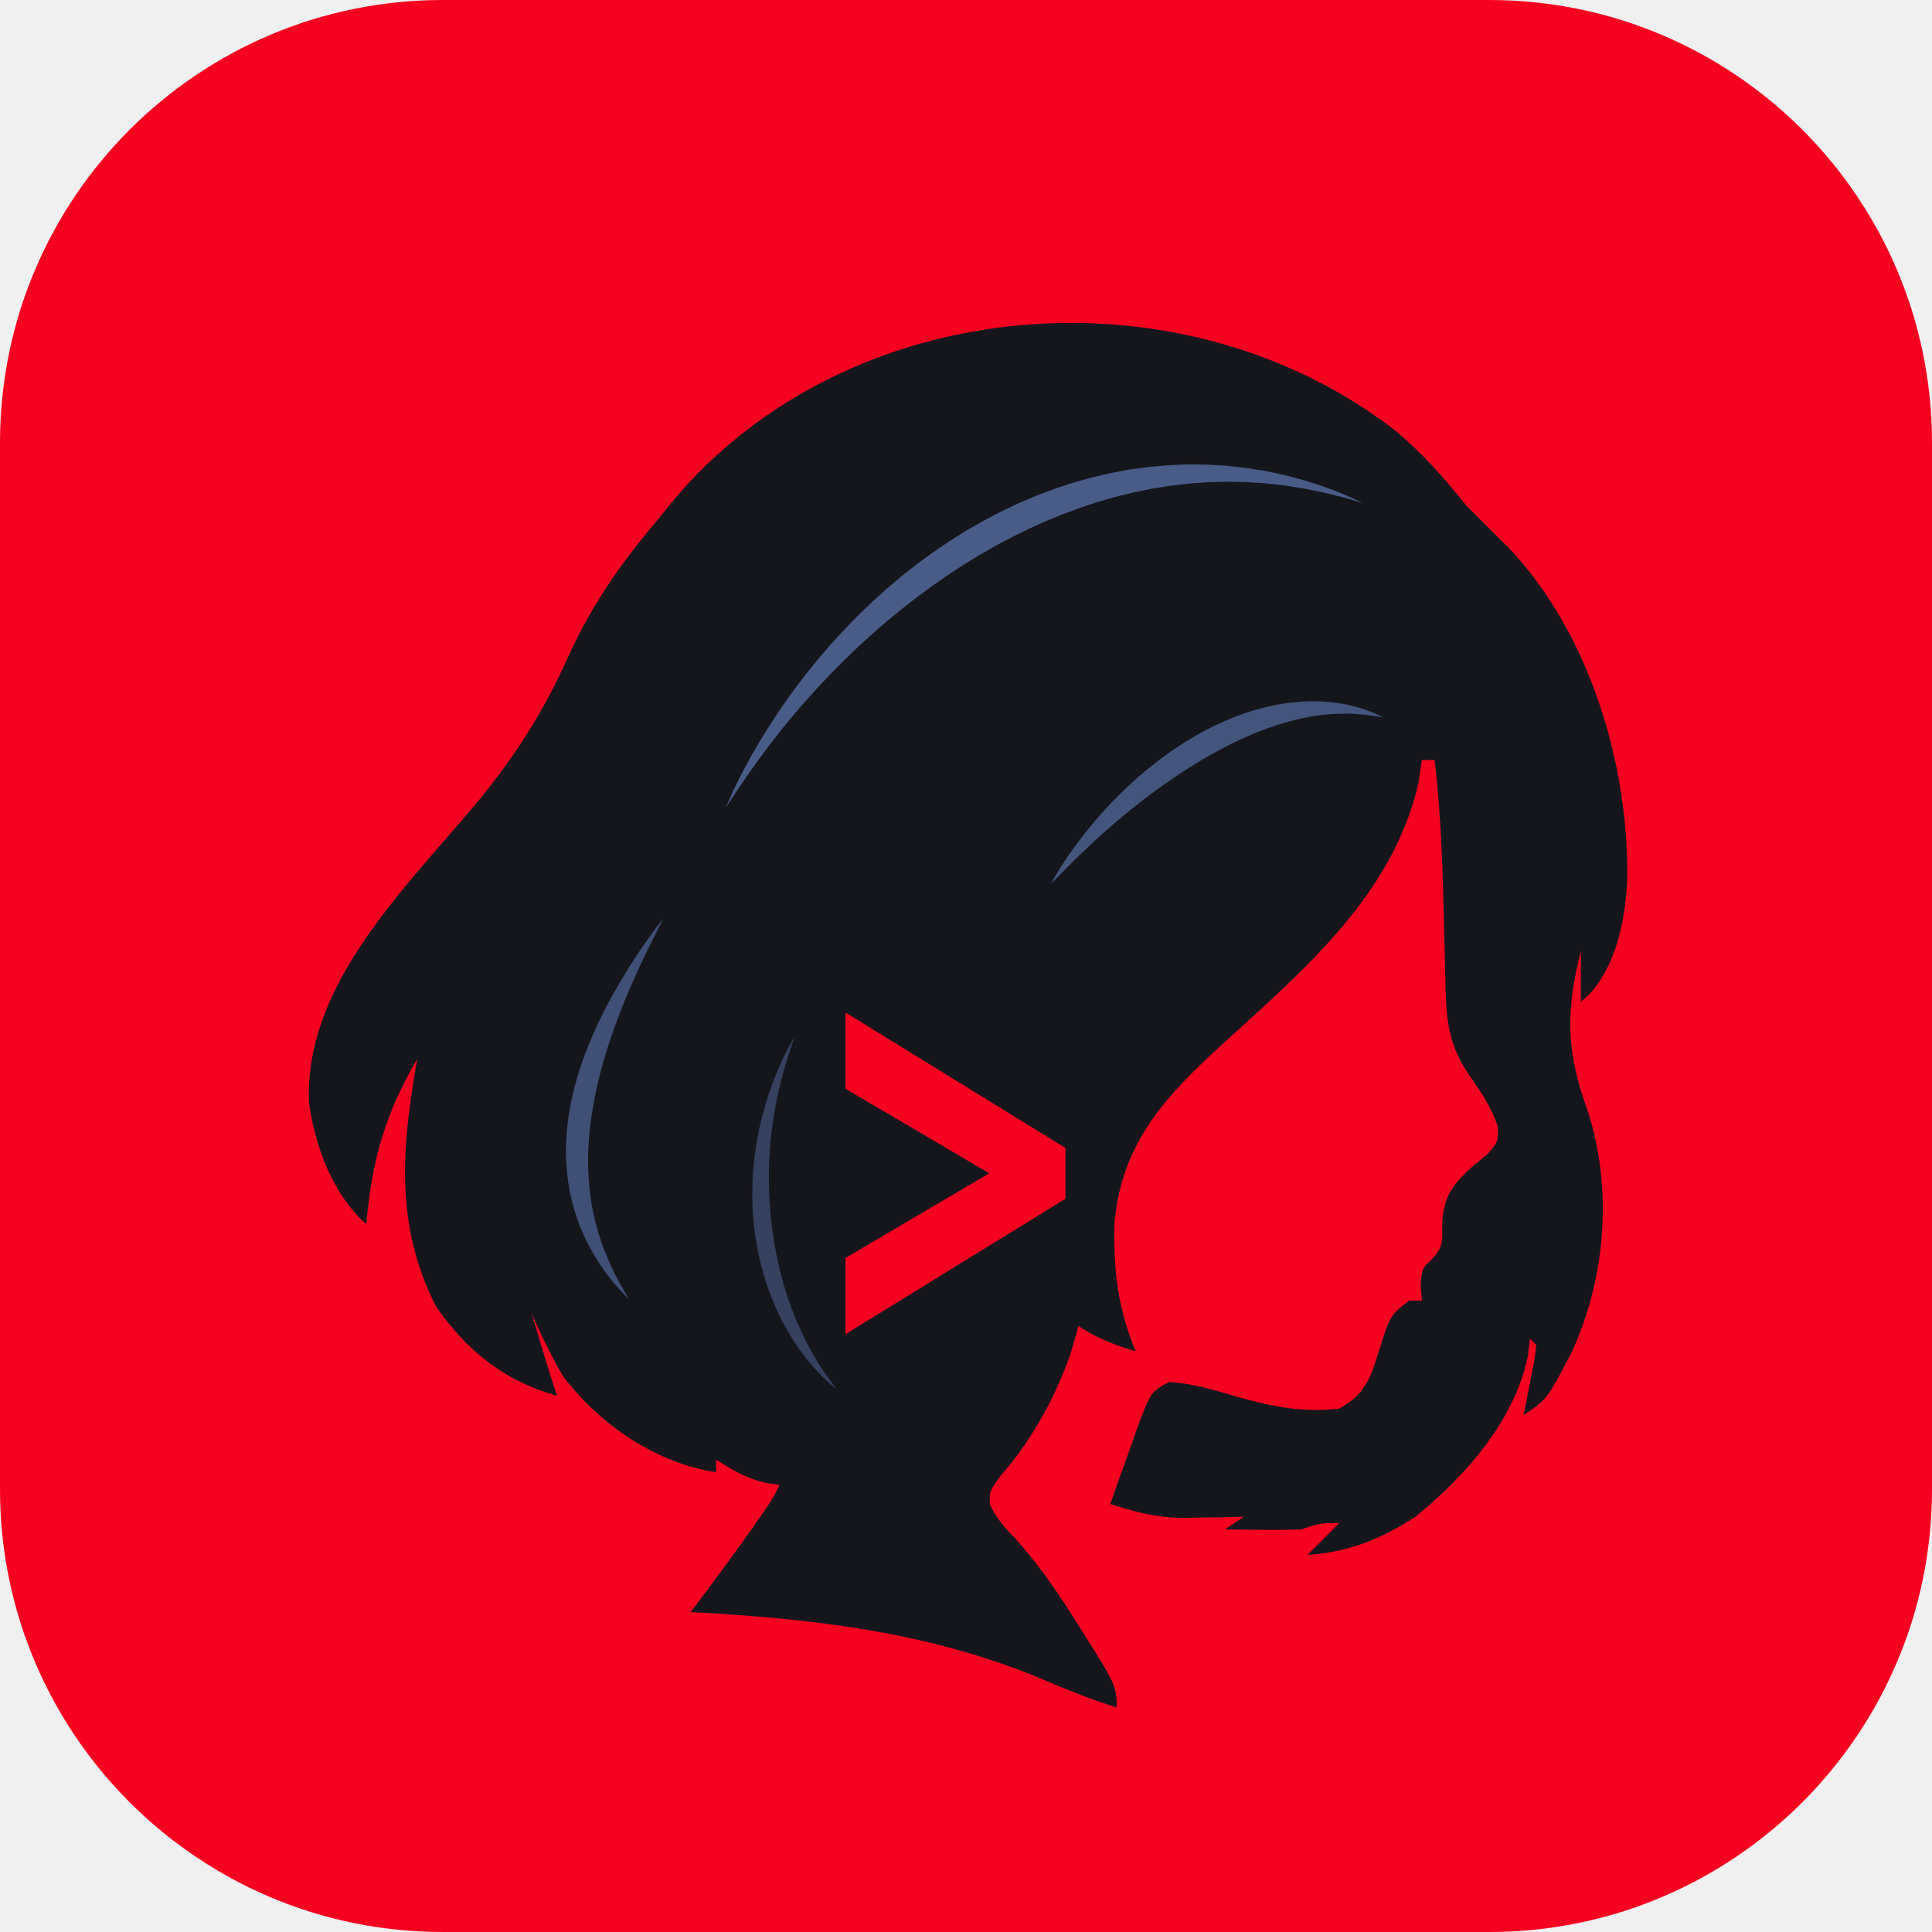
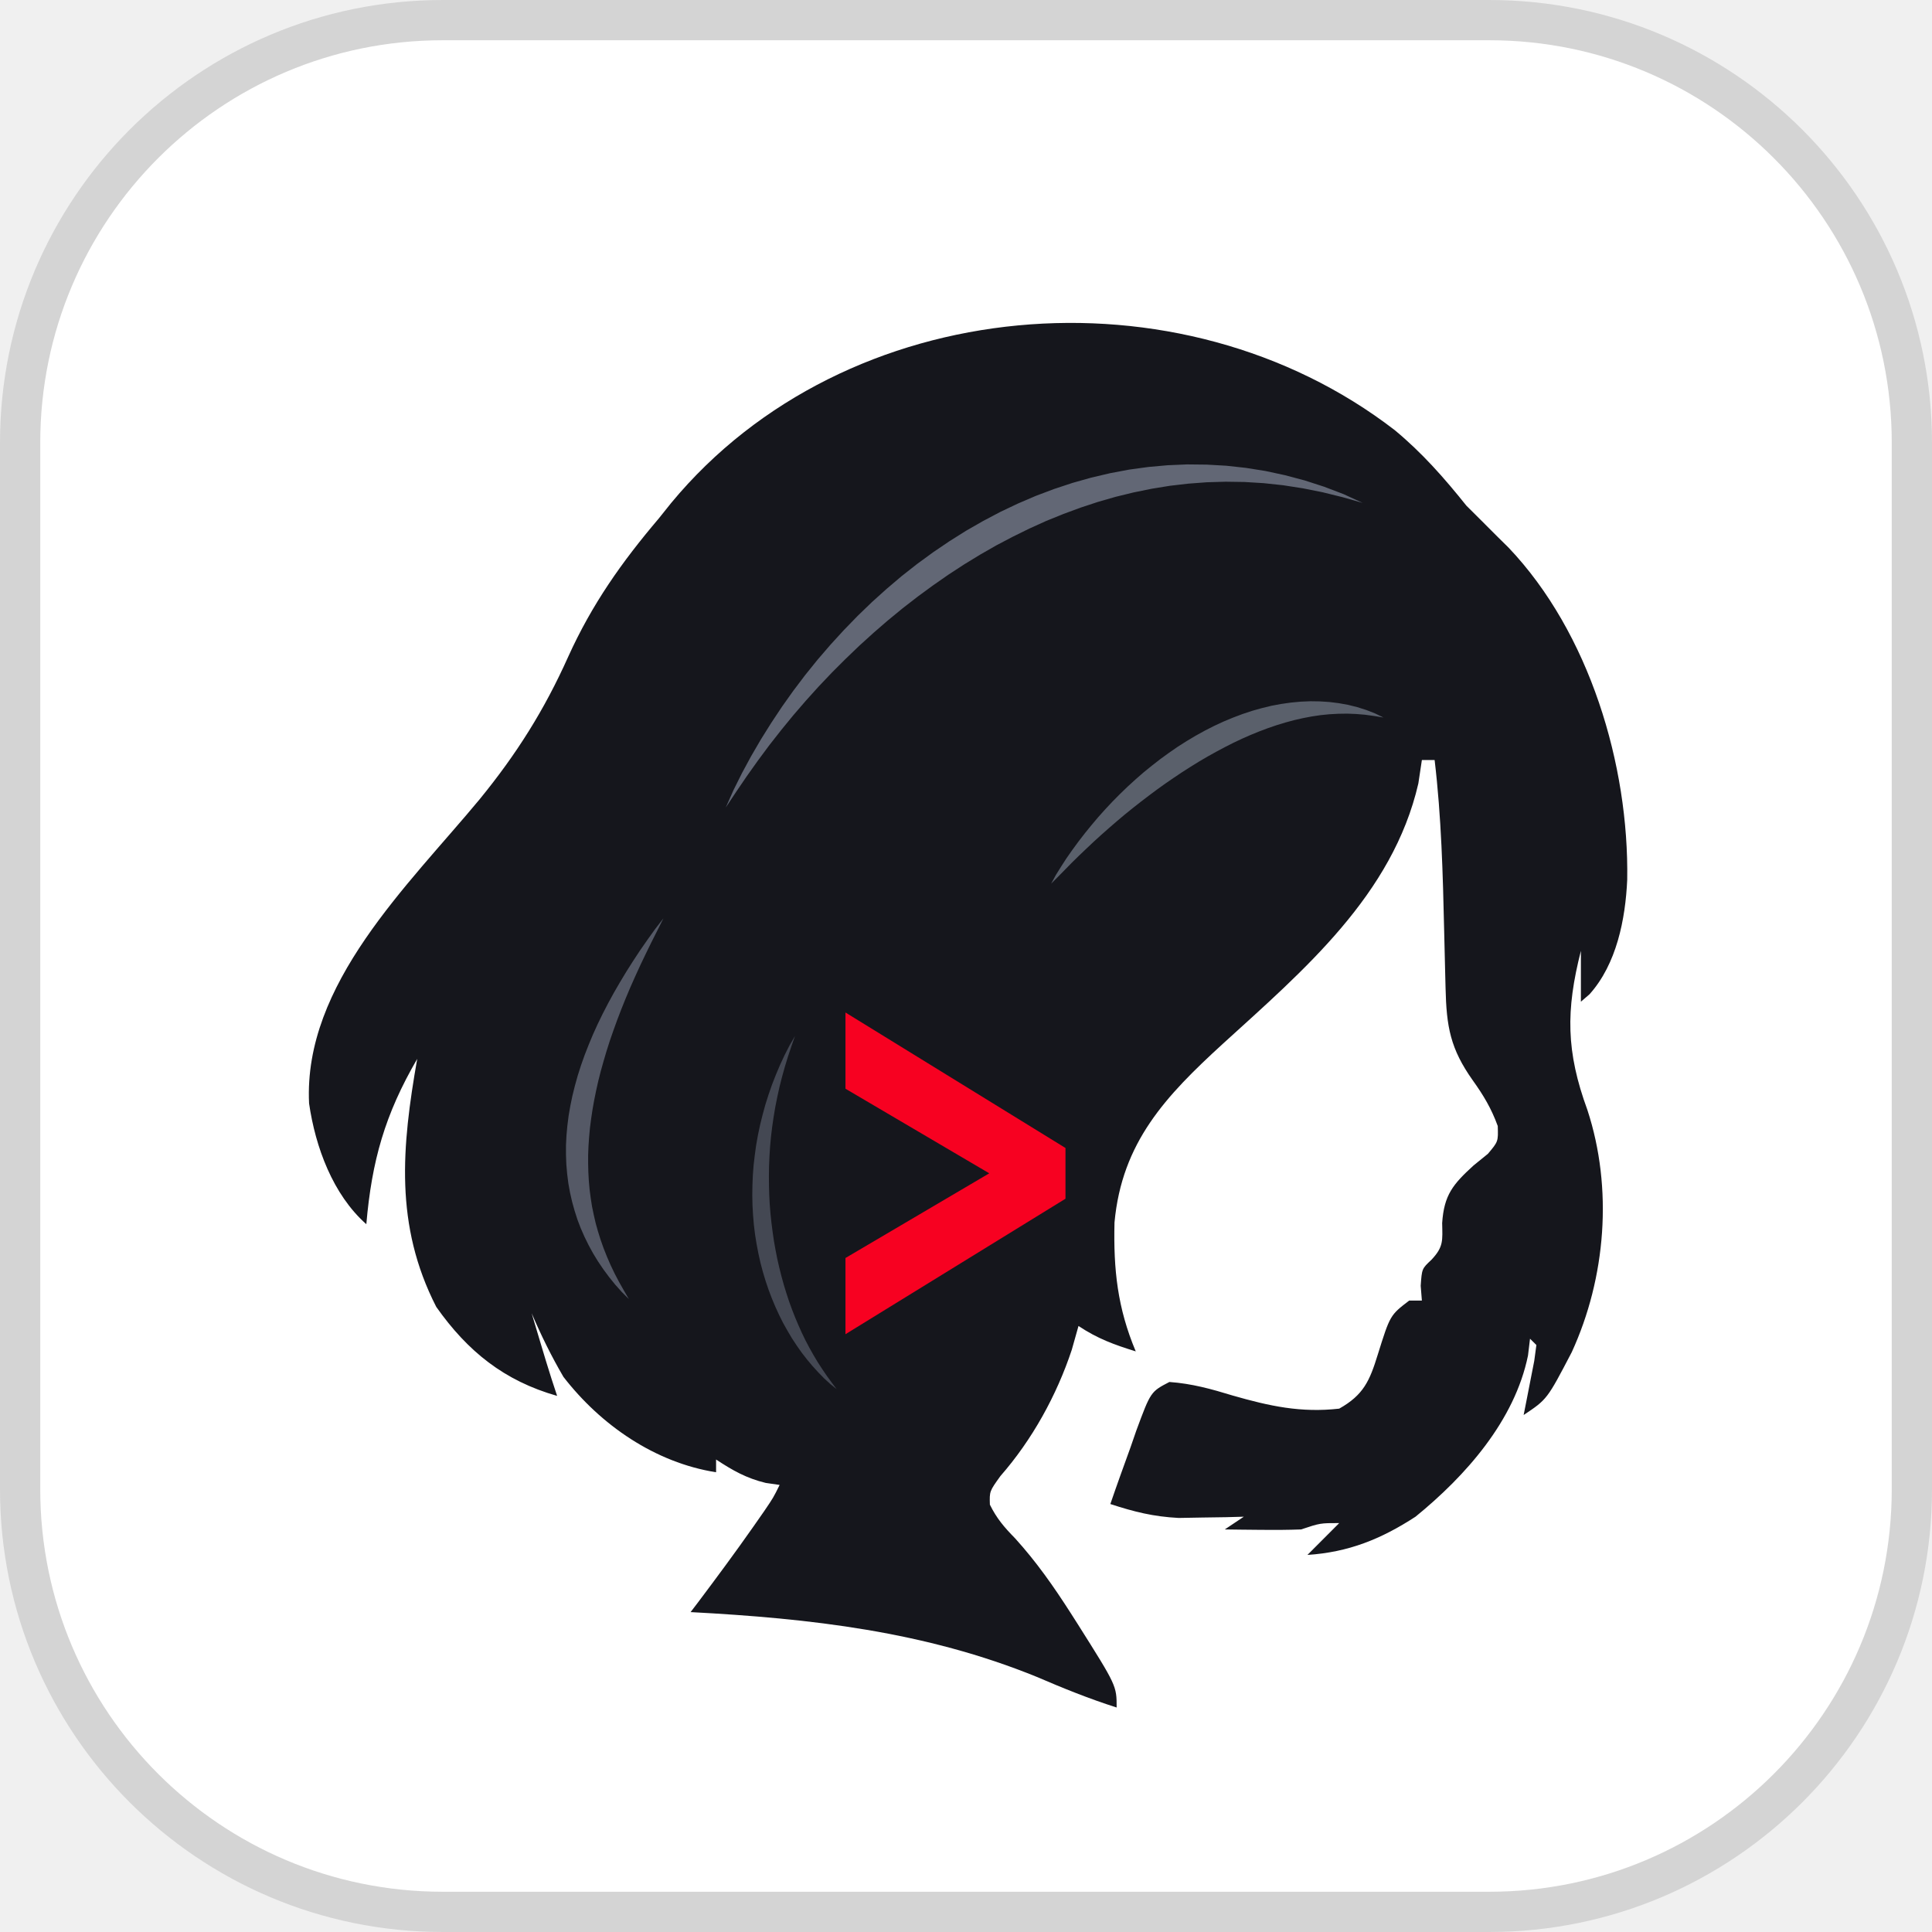
<svg xmlns="http://www.w3.org/2000/svg" viewBox="0 0 24 24">
-   <rect width="24" height="24" rx="5.5" fill="#F70121" />
+   <rect x="0.25" y="0.25" width="23.5" height="23.5" rx="5.25" fill="#ffffff" stroke="#d4d4d4" stroke-width="0.5" />
  <g transform="translate(12 12.25) scale(0.86) translate(-11.97 -11.58)">
-     <path fill="#15161c" fill-rule="evenodd" d="M 18.163,3.549 C 18.561,3.879 18.876,4.238 19.198,4.64 C 19.268,4.71 19.339,4.78 19.411,4.852 C 19.492,4.934 19.574,5.015 19.658,5.099 C 19.707,5.148 19.756,5.196 19.807,5.246 C 20.975,6.474 21.548,8.384 21.521,10.044 C 21.495,10.615 21.368,11.261 20.977,11.697 C 20.936,11.732 20.894,11.768 20.852,11.805 C 20.852,11.562 20.852,11.32 20.852,11.07 C 20.633,11.931 20.637,12.526 20.946,13.369 C 21.317,14.501 21.213,15.792 20.72,16.867 C 20.364,17.549 20.364,17.549 20.025,17.775 C 20.039,17.703 20.054,17.631 20.068,17.557 C 20.077,17.511 20.077,17.511 20.123,17.275 C 20.141,17.183 20.159,17.09 20.178,16.994 C 20.188,16.919 20.198,16.843 20.209,16.764 C 20.178,16.734 20.148,16.704 20.117,16.673 C 20.107,16.753 20.098,16.833 20.088,16.915 C 19.896,17.855 19.189,18.653 18.463,19.244 C 17.965,19.568 17.495,19.757 16.902,19.796 C 17.054,19.644 17.205,19.492 17.361,19.336 C 17.086,19.336 17.086,19.336 16.81,19.428 C 16.621,19.435 16.431,19.436 16.242,19.434 C 16.142,19.433 16.042,19.432 15.939,19.431 C 15.863,19.43 15.787,19.429 15.708,19.428 C 15.799,19.368 15.89,19.307 15.983,19.244 C 15.898,19.247 15.813,19.249 15.725,19.251 C 15.611,19.253 15.498,19.254 15.381,19.256 C 15.269,19.258 15.157,19.26 15.042,19.262 C 14.677,19.243 14.4,19.174 14.055,19.061 C 14.149,18.786 14.248,18.513 14.347,18.24 C 14.374,18.162 14.401,18.084 14.429,18.003 C 14.638,17.438 14.638,17.438 14.908,17.298 C 15.231,17.321 15.513,17.399 15.823,17.494 C 16.353,17.646 16.809,17.746 17.361,17.683 C 17.713,17.485 17.801,17.281 17.918,16.902 C 18.096,16.333 18.096,16.333 18.372,16.122 C 18.432,16.122 18.493,16.122 18.555,16.122 C 18.55,16.051 18.544,15.981 18.538,15.909 C 18.555,15.662 18.555,15.662 18.693,15.533 C 18.87,15.345 18.853,15.256 18.848,15.002 C 18.875,14.596 19.004,14.442 19.302,14.17 C 19.37,14.114 19.439,14.059 19.509,14.002 C 19.658,13.825 19.658,13.825 19.651,13.601 C 19.559,13.348 19.446,13.159 19.29,12.941 C 18.966,12.484 18.91,12.168 18.897,11.606 C 18.895,11.541 18.894,11.477 18.892,11.41 C 18.886,11.203 18.882,10.996 18.877,10.788 C 18.858,9.96 18.837,9.138 18.739,8.314 C 18.678,8.314 18.618,8.314 18.555,8.314 C 18.538,8.426 18.521,8.538 18.504,8.653 C 18.133,10.262 16.849,11.349 15.68,12.413 C 14.855,13.168 14.222,13.835 14.115,14.994 C 14.099,15.675 14.158,16.228 14.422,16.856 C 14.109,16.759 13.87,16.672 13.595,16.489 C 13.563,16.603 13.531,16.716 13.498,16.833 C 13.279,17.493 12.925,18.134 12.467,18.657 C 12.309,18.877 12.309,18.877 12.315,19.07 C 12.413,19.269 12.522,19.396 12.677,19.554 C 12.985,19.893 13.235,20.25 13.481,20.634 C 13.515,20.688 13.55,20.741 13.585,20.797 C 14.146,21.686 14.146,21.686 14.146,22 C 13.75,21.874 13.374,21.722 12.993,21.558 C 11.378,20.9 9.722,20.714 7.992,20.622 C 8.028,20.575 8.064,20.528 8.101,20.479 C 8.37,20.121 8.637,19.761 8.894,19.394 C 8.947,19.317 9.001,19.241 9.056,19.162 C 9.187,18.969 9.187,18.969 9.278,18.785 C 9.245,18.78 9.245,18.78 9.077,18.756 C 8.797,18.688 8.6,18.576 8.36,18.418 C 8.36,18.478 8.36,18.539 8.36,18.602 C 7.479,18.463 6.695,17.922 6.155,17.224 C 5.981,16.926 5.832,16.623 5.696,16.305 C 5.74,16.453 5.784,16.6 5.828,16.747 C 5.853,16.829 5.877,16.911 5.903,16.996 C 5.954,17.164 6.008,17.332 6.064,17.499 C 5.299,17.281 4.772,16.857 4.318,16.213 C 3.714,15.033 3.82,13.901 4.043,12.631 C 3.577,13.432 3.387,14.102 3.308,15.019 C 2.824,14.591 2.572,13.903 2.481,13.274 C 2.397,11.547 3.913,10.126 4.944,8.882 C 5.479,8.227 5.879,7.592 6.224,6.822 C 6.567,6.064 6.997,5.455 7.533,4.824 C 7.593,4.75 7.652,4.675 7.713,4.599 C 10.235,1.556 15.063,1.158 18.163,3.549 Z M 10.229,11.961 L 13.407,13.918 L 13.407,14.651 L 10.229,16.608 L 10.229,15.507 L 12.306,14.284 L 10.229,13.062 L 10.229,11.961 Z" />
-     <path fill="#6f8fd6" fill-opacity="0.58" d="M 17.700,4.600 L 17.423,4.473 L 17.142,4.366 L 16.861,4.275 L 16.578,4.200 L 16.295,4.139 L 16.012,4.094 L 15.729,4.063 L 15.446,4.047 L 15.164,4.044 L 14.883,4.056 L 14.604,4.081 L 14.327,4.119 L 14.051,4.171 L 13.779,4.235 L 13.509,4.311 L 13.243,4.399 L 12.980,4.498 L 12.721,4.609 L 12.466,4.730 L 12.216,4.862 L 11.970,5.003 L 11.730,5.154 L 11.494,5.314 L 11.264,5.482 L 11.040,5.658 L 10.822,5.843 L 10.610,6.034 L 10.404,6.233 L 10.205,6.438 L 10.012,6.649 L 9.826,6.865 L 9.647,7.087 L 9.476,7.313 L 9.312,7.544 L 9.156,7.779 L 9.007,8.017 L 8.866,8.259 L 8.734,8.503 L 8.611,8.750 L 8.500,9.000 L 8.500,9.000 L 8.651,8.772 L 8.805,8.546 L 8.965,8.321 L 9.129,8.100 L 9.300,7.882 L 9.475,7.668 L 9.656,7.458 L 9.842,7.252 L 10.033,7.051 L 10.229,6.855 L 10.429,6.663 L 10.634,6.477 L 10.842,6.297 L 11.055,6.122 L 11.272,5.954 L 11.493,5.792 L 11.717,5.636 L 11.944,5.488 L 12.175,5.347 L 12.409,5.213 L 12.647,5.088 L 12.887,4.970 L 13.130,4.860 L 13.377,4.760 L 13.626,4.668 L 13.878,4.585 L 14.132,4.512 L 14.390,4.449 L 14.650,4.396 L 14.914,4.353 L 15.180,4.322 L 15.448,4.302 L 15.720,4.294 L 15.994,4.298 L 16.271,4.315 L 16.551,4.345 L 16.834,4.389 L 17.120,4.446 L 17.408,4.517 L 17.700,4.600 Z" />
-     <path fill="#6f8fd6" fill-opacity="0.48" d="M 7.600,10.600 L 7.481,10.754 L 7.369,10.910 L 7.262,11.064 L 7.160,11.219 L 7.063,11.372 L 6.971,11.525 L 6.883,11.677 L 6.800,11.829 L 6.722,11.980 L 6.649,12.130 L 6.581,12.280 L 6.519,12.429 L 6.461,12.577 L 6.409,12.724 L 6.362,12.871 L 6.321,13.018 L 6.285,13.163 L 6.255,13.308 L 6.230,13.452 L 6.212,13.595 L 6.199,13.737 L 6.192,13.877 L 6.192,14.017 L 6.197,14.155 L 6.209,14.292 L 6.226,14.428 L 6.250,14.561 L 6.280,14.693 L 6.316,14.823 L 6.357,14.951 L 6.405,15.077 L 6.459,15.200 L 6.519,15.322 L 6.584,15.441 L 6.655,15.557 L 6.732,15.671 L 6.815,15.783 L 6.903,15.892 L 6.998,15.998 L 7.100,16.100 L 7.100,16.100 L 7.028,15.976 L 6.959,15.854 L 6.895,15.732 L 6.837,15.611 L 6.784,15.489 L 6.736,15.368 L 6.693,15.247 L 6.655,15.126 L 6.621,15.005 L 6.593,14.883 L 6.568,14.762 L 6.549,14.640 L 6.533,14.517 L 6.522,14.393 L 6.515,14.269 L 6.512,14.144 L 6.512,14.018 L 6.517,13.890 L 6.526,13.761 L 6.538,13.630 L 6.555,13.498 L 6.575,13.364 L 6.599,13.229 L 6.627,13.091 L 6.658,12.952 L 6.694,12.810 L 6.734,12.667 L 6.777,12.521 L 6.824,12.373 L 6.876,12.223 L 6.931,12.071 L 6.990,11.917 L 7.053,11.760 L 7.120,11.601 L 7.191,11.441 L 7.266,11.277 L 7.345,11.112 L 7.427,10.944 L 7.513,10.774 L 7.600,10.600 Z" />
-     <path fill="#6f8fd6" fill-opacity="0.36" d="M 9.500,12.300 L 9.421,12.437 L 9.350,12.576 L 9.284,12.718 L 9.224,12.860 L 9.168,13.003 L 9.118,13.147 L 9.072,13.292 L 9.032,13.438 L 8.996,13.584 L 8.965,13.730 L 8.939,13.876 L 8.919,14.022 L 8.902,14.168 L 8.891,14.313 L 8.885,14.458 L 8.883,14.602 L 8.886,14.745 L 8.894,14.887 L 8.906,15.028 L 8.923,15.168 L 8.945,15.305 L 8.971,15.441 L 9.001,15.576 L 9.036,15.708 L 9.075,15.837 L 9.118,15.965 L 9.165,16.089 L 9.216,16.211 L 9.271,16.331 L 9.329,16.447 L 9.392,16.559 L 9.457,16.669 L 9.527,16.775 L 9.599,16.877 L 9.675,16.975 L 9.754,17.069 L 9.836,17.159 L 9.920,17.245 L 10.008,17.326 L 10.100,17.400 L 10.100,17.400 L 10.030,17.306 L 9.960,17.210 L 9.894,17.113 L 9.829,17.013 L 9.768,16.911 L 9.709,16.806 L 9.653,16.700 L 9.600,16.591 L 9.550,16.479 L 9.502,16.366 L 9.457,16.251 L 9.414,16.133 L 9.375,16.014 L 9.338,15.893 L 9.304,15.770 L 9.273,15.646 L 9.244,15.520 L 9.219,15.392 L 9.196,15.263 L 9.177,15.132 L 9.160,15.000 L 9.146,14.867 L 9.135,14.732 L 9.128,14.596 L 9.124,14.459 L 9.123,14.321 L 9.125,14.182 L 9.131,14.041 L 9.140,13.900 L 9.153,13.758 L 9.170,13.615 L 9.191,13.471 L 9.215,13.327 L 9.244,13.182 L 9.276,13.036 L 9.313,12.890 L 9.354,12.743 L 9.399,12.596 L 9.448,12.449 L 9.500,12.300 Z" />
-     <path fill="#6f8fd6" fill-opacity="0.52" d="M 18.000,7.700 L 17.877,7.640 L 17.751,7.591 L 17.621,7.550 L 17.489,7.517 L 17.355,7.493 L 17.220,7.476 L 17.082,7.467 L 16.944,7.465 L 16.805,7.471 L 16.665,7.484 L 16.524,7.504 L 16.384,7.530 L 16.244,7.564 L 16.105,7.603 L 15.966,7.649 L 15.828,7.701 L 15.691,7.758 L 15.555,7.821 L 15.421,7.889 L 15.289,7.962 L 15.158,8.040 L 15.029,8.122 L 14.903,8.209 L 14.779,8.299 L 14.657,8.394 L 14.537,8.491 L 14.420,8.593 L 14.306,8.697 L 14.195,8.804 L 14.087,8.913 L 13.982,9.025 L 13.880,9.139 L 13.782,9.255 L 13.687,9.372 L 13.595,9.491 L 13.507,9.611 L 13.423,9.731 L 13.344,9.853 L 13.268,9.975 L 13.200,10.100 L 13.200,10.100 L 13.300,10.000 L 13.400,9.898 L 13.501,9.795 L 13.604,9.694 L 13.710,9.593 L 13.817,9.492 L 13.926,9.393 L 14.037,9.295 L 14.149,9.198 L 14.263,9.102 L 14.378,9.009 L 14.495,8.917 L 14.613,8.827 L 14.731,8.739 L 14.851,8.653 L 14.972,8.570 L 15.093,8.489 L 15.215,8.411 L 15.338,8.335 L 15.461,8.263 L 15.585,8.194 L 15.709,8.128 L 15.833,8.065 L 15.958,8.006 L 16.083,7.951 L 16.208,7.900 L 16.333,7.853 L 16.459,7.810 L 16.584,7.772 L 16.710,7.738 L 16.837,7.709 L 16.963,7.685 L 17.090,7.666 L 17.218,7.653 L 17.346,7.646 L 17.475,7.644 L 17.604,7.649 L 17.735,7.660 L 17.866,7.678 L 18.000,7.700 Z" />
+     <path fill="#15161c" fill-rule="evenodd" d="M 18.163,3.549 C 18.561,3.879 18.876,4.238 19.198,4.64 C 19.268,4.71 19.339,4.78 19.411,4.852 C 19.492,4.934 19.574,5.015 19.658,5.099 C 19.707,5.148 19.756,5.196 19.807,5.246 C 20.975,6.474 21.548,8.384 21.521,10.044 C 21.495,10.615 21.368,11.261 20.977,11.697 C 20.936,11.732 20.894,11.768 20.852,11.805 C 20.852,11.562 20.852,11.32 20.852,11.07 C 20.633,11.931 20.637,12.526 20.946,13.369 C 21.317,14.501 21.213,15.792 20.72,16.867 C 20.364,17.549 20.364,17.549 20.025,17.775 C 20.039,17.703 20.054,17.631 20.068,17.557 C 20.077,17.511 20.077,17.511 20.123,17.275 C 20.141,17.183 20.159,17.09 20.178,16.994 C 20.188,16.919 20.198,16.843 20.209,16.764 C 20.178,16.734 20.148,16.704 20.117,16.673 C 20.107,16.753 20.098,16.833 20.088,16.915 C 19.896,17.855 19.189,18.653 18.463,19.244 C 17.965,19.568 17.495,19.757 16.902,19.796 C 17.054,19.644 17.205,19.492 17.361,19.336 C 17.086,19.336 17.086,19.336 16.81,19.428 C 16.621,19.435 16.431,19.436 16.242,19.434 C 16.142,19.433 16.042,19.432 15.939,19.431 C 15.863,19.43 15.787,19.429 15.708,19.428 C 15.799,19.368 15.89,19.307 15.983,19.244 C 15.898,19.247 15.813,19.249 15.725,19.251 C 15.611,19.253 15.498,19.254 15.381,19.256 C 15.269,19.258 15.157,19.26 15.042,19.262 C 14.677,19.243 14.4,19.174 14.055,19.061 C 14.149,18.786 14.248,18.513 14.347,18.24 C 14.374,18.162 14.401,18.084 14.429,18.003 C 14.638,17.438 14.638,17.438 14.908,17.298 C 15.231,17.321 15.513,17.399 15.823,17.494 C 16.353,17.646 16.809,17.746 17.361,17.683 C 17.713,17.485 17.801,17.281 17.918,16.902 C 18.096,16.333 18.096,16.333 18.372,16.122 C 18.432,16.122 18.493,16.122 18.555,16.122 C 18.55,16.051 18.544,15.981 18.538,15.909 C 18.555,15.662 18.555,15.662 18.693,15.533 C 18.87,15.345 18.853,15.256 18.848,15.002 C 18.875,14.596 19.004,14.442 19.302,14.17 C 19.37,14.114 19.439,14.059 19.509,14.002 C 19.658,13.825 19.658,13.825 19.651,13.601 C 19.559,13.348 19.446,13.159 19.29,12.941 C 18.966,12.484 18.91,12.168 18.897,11.606 C 18.895,11.541 18.894,11.477 18.892,11.41 C 18.886,11.203 18.882,10.996 18.877,10.788 C 18.858,9.96 18.837,9.138 18.739,8.314 C 18.678,8.314 18.618,8.314 18.555,8.314 C 18.538,8.426 18.521,8.538 18.504,8.653 C 18.133,10.262 16.849,11.349 15.68,12.413 C 14.855,13.168 14.222,13.835 14.115,14.994 C 14.099,15.675 14.158,16.228 14.422,16.856 C 14.109,16.759 13.87,16.672 13.595,16.489 C 13.563,16.603 13.531,16.716 13.498,16.833 C 13.279,17.493 12.925,18.134 12.467,18.657 C 12.309,18.877 12.309,18.877 12.315,19.07 C 12.413,19.269 12.522,19.396 12.677,19.554 C 12.985,19.893 13.235,20.25 13.481,20.634 C 13.515,20.688 13.55,20.741 13.585,20.797 C 14.146,21.686 14.146,21.686 14.146,22 C 13.75,21.874 13.374,21.722 12.993,21.558 C 11.378,20.9 9.722,20.714 7.992,20.622 C 8.028,20.575 8.064,20.528 8.101,20.479 C 8.37,20.121 8.637,19.761 8.894,19.394 C 8.947,19.317 9.001,19.241 9.056,19.162 C 9.187,18.969 9.187,18.969 9.278,18.785 C 9.245,18.78 9.245,18.78 9.077,18.756 C 8.797,18.688 8.6,18.576 8.36,18.418 C 8.36,18.478 8.36,18.539 8.36,18.602 C 7.479,18.463 6.695,17.922 6.155,17.224 C 5.981,16.926 5.832,16.623 5.696,16.305 C 5.74,16.453 5.784,16.6 5.828,16.747 C 5.853,16.829 5.877,16.911 5.903,16.996 C 5.954,17.164 6.008,17.332 6.064,17.499 C 5.299,17.281 4.772,16.857 4.318,16.213 C 3.714,15.033 3.82,13.901 4.043,12.631 C 3.577,13.432 3.387,14.102 3.308,15.019 C 2.824,14.591 2.572,13.903 2.481,13.274 C 2.397,11.547 3.913,10.126 4.944,8.882 C 5.479,8.227 5.879,7.592 6.224,6.822 C 6.567,6.064 6.997,5.455 7.533,4.824 C 7.593,4.75 7.652,4.675 7.713,4.599 C 10.235,1.556 15.063,1.158 18.163,3.549 Z" />
+     <path fill="#9aa3b5" fill-opacity="0.58" d="M 17.700,4.600 L 17.423,4.473 L 17.142,4.366 L 16.861,4.275 L 16.578,4.200 L 16.295,4.139 L 16.012,4.094 L 15.729,4.063 L 15.446,4.047 L 15.164,4.044 L 14.883,4.056 L 14.604,4.081 L 14.327,4.119 L 14.051,4.171 L 13.779,4.235 L 13.509,4.311 L 13.243,4.399 L 12.980,4.498 L 12.721,4.609 L 12.466,4.730 L 12.216,4.862 L 11.970,5.003 L 11.730,5.154 L 11.494,5.314 L 11.264,5.482 L 11.040,5.658 L 10.822,5.843 L 10.610,6.034 L 10.404,6.233 L 10.205,6.438 L 10.012,6.649 L 9.826,6.865 L 9.647,7.087 L 9.476,7.313 L 9.312,7.544 L 9.156,7.779 L 9.007,8.017 L 8.866,8.259 L 8.734,8.503 L 8.611,8.750 L 8.500,9.000 L 8.500,9.000 L 8.651,8.772 L 8.805,8.546 L 8.965,8.321 L 9.129,8.100 L 9.300,7.882 L 9.475,7.668 L 9.656,7.458 L 9.842,7.252 L 10.033,7.051 L 10.229,6.855 L 10.429,6.663 L 10.634,6.477 L 10.842,6.297 L 11.055,6.122 L 11.272,5.954 L 11.493,5.792 L 11.717,5.636 L 11.944,5.488 L 12.175,5.347 L 12.409,5.213 L 12.647,5.088 L 12.887,4.970 L 13.130,4.860 L 13.377,4.760 L 13.626,4.668 L 13.878,4.585 L 14.132,4.512 L 14.390,4.449 L 14.650,4.396 L 14.914,4.353 L 15.180,4.322 L 15.448,4.302 L 15.720,4.294 L 15.994,4.298 L 16.271,4.315 L 16.551,4.345 L 16.834,4.389 L 17.120,4.446 L 17.408,4.517 L 17.700,4.600 Z" />
+     <path fill="#9aa3b5" fill-opacity="0.48" d="M 7.600,10.600 L 7.481,10.754 L 7.369,10.910 L 7.262,11.064 L 7.160,11.219 L 7.063,11.372 L 6.971,11.525 L 6.883,11.677 L 6.800,11.829 L 6.722,11.980 L 6.649,12.130 L 6.581,12.280 L 6.519,12.429 L 6.461,12.577 L 6.409,12.724 L 6.362,12.871 L 6.321,13.018 L 6.285,13.163 L 6.255,13.308 L 6.230,13.452 L 6.212,13.595 L 6.199,13.737 L 6.192,13.877 L 6.192,14.017 L 6.197,14.155 L 6.209,14.292 L 6.226,14.428 L 6.250,14.561 L 6.280,14.693 L 6.316,14.823 L 6.357,14.951 L 6.405,15.077 L 6.459,15.200 L 6.519,15.322 L 6.584,15.441 L 6.655,15.557 L 6.732,15.671 L 6.815,15.783 L 6.903,15.892 L 6.998,15.998 L 7.100,16.100 L 7.100,16.100 L 7.028,15.976 L 6.959,15.854 L 6.895,15.732 L 6.837,15.611 L 6.784,15.489 L 6.736,15.368 L 6.693,15.247 L 6.655,15.126 L 6.621,15.005 L 6.593,14.883 L 6.568,14.762 L 6.549,14.640 L 6.533,14.517 L 6.522,14.393 L 6.515,14.269 L 6.512,14.144 L 6.512,14.018 L 6.517,13.890 L 6.526,13.761 L 6.538,13.630 L 6.555,13.498 L 6.575,13.364 L 6.599,13.229 L 6.627,13.091 L 6.658,12.952 L 6.694,12.810 L 6.734,12.667 L 6.777,12.521 L 6.824,12.373 L 6.876,12.223 L 6.931,12.071 L 6.990,11.917 L 7.053,11.760 L 7.120,11.601 L 7.191,11.441 L 7.266,11.277 L 7.345,11.112 L 7.427,10.944 L 7.513,10.774 L 7.600,10.600 Z" />
+     <path fill="#9aa3b5" fill-opacity="0.36" d="M 9.500,12.300 L 9.421,12.437 L 9.350,12.576 L 9.284,12.718 L 9.224,12.860 L 9.168,13.003 L 9.118,13.147 L 9.072,13.292 L 9.032,13.438 L 8.996,13.584 L 8.965,13.730 L 8.939,13.876 L 8.919,14.022 L 8.902,14.168 L 8.891,14.313 L 8.885,14.458 L 8.883,14.602 L 8.886,14.745 L 8.894,14.887 L 8.906,15.028 L 8.923,15.168 L 8.945,15.305 L 8.971,15.441 L 9.001,15.576 L 9.036,15.708 L 9.075,15.837 L 9.118,15.965 L 9.165,16.089 L 9.216,16.211 L 9.271,16.331 L 9.329,16.447 L 9.392,16.559 L 9.457,16.669 L 9.527,16.775 L 9.599,16.877 L 9.675,16.975 L 9.754,17.069 L 9.836,17.159 L 9.920,17.245 L 10.008,17.326 L 10.100,17.400 L 10.100,17.400 L 10.030,17.306 L 9.960,17.210 L 9.894,17.113 L 9.829,17.013 L 9.768,16.911 L 9.709,16.806 L 9.653,16.700 L 9.600,16.591 L 9.550,16.479 L 9.502,16.366 L 9.457,16.251 L 9.414,16.133 L 9.375,16.014 L 9.338,15.893 L 9.304,15.770 L 9.273,15.646 L 9.244,15.520 L 9.219,15.392 L 9.196,15.263 L 9.177,15.132 L 9.160,15.000 L 9.146,14.867 L 9.135,14.732 L 9.128,14.596 L 9.124,14.459 L 9.123,14.321 L 9.125,14.182 L 9.131,14.041 L 9.140,13.900 L 9.153,13.758 L 9.170,13.615 L 9.191,13.471 L 9.215,13.327 L 9.244,13.182 L 9.276,13.036 L 9.313,12.890 L 9.354,12.743 L 9.399,12.596 L 9.448,12.449 L 9.500,12.300 Z" />
+     <path fill="#9aa3b5" fill-opacity="0.52" d="M 18.000,7.700 L 17.877,7.640 L 17.751,7.591 L 17.621,7.550 L 17.489,7.517 L 17.355,7.493 L 17.220,7.476 L 17.082,7.467 L 16.944,7.465 L 16.805,7.471 L 16.665,7.484 L 16.524,7.504 L 16.384,7.530 L 16.244,7.564 L 16.105,7.603 L 15.966,7.649 L 15.828,7.701 L 15.691,7.758 L 15.555,7.821 L 15.421,7.889 L 15.289,7.962 L 15.158,8.040 L 15.029,8.122 L 14.903,8.209 L 14.779,8.299 L 14.657,8.394 L 14.537,8.491 L 14.420,8.593 L 14.306,8.697 L 14.195,8.804 L 14.087,8.913 L 13.982,9.025 L 13.880,9.139 L 13.782,9.255 L 13.687,9.372 L 13.595,9.491 L 13.507,9.611 L 13.423,9.731 L 13.344,9.853 L 13.268,9.975 L 13.200,10.100 L 13.200,10.100 L 13.300,10.000 L 13.400,9.898 L 13.501,9.795 L 13.604,9.694 L 13.710,9.593 L 13.817,9.492 L 13.926,9.393 L 14.037,9.295 L 14.149,9.198 L 14.263,9.102 L 14.378,9.009 L 14.495,8.917 L 14.613,8.827 L 14.731,8.739 L 14.851,8.653 L 14.972,8.570 L 15.093,8.489 L 15.215,8.411 L 15.338,8.335 L 15.461,8.263 L 15.585,8.194 L 15.709,8.128 L 15.833,8.065 L 15.958,8.006 L 16.083,7.951 L 16.208,7.900 L 16.333,7.853 L 16.459,7.810 L 16.584,7.772 L 16.710,7.738 L 16.837,7.709 L 16.963,7.685 L 17.090,7.666 L 17.218,7.653 L 17.346,7.646 L 17.475,7.644 L 17.604,7.649 L 17.735,7.660 L 17.866,7.678 L 18.000,7.700 Z" />
+     <path fill="#F70121" d="M 10.229,11.961 L 13.407,13.918 L 13.407,14.651 L 10.229,16.608 L 10.229,15.507 L 12.306,14.284 L 10.229,13.062 L 10.229,11.961 Z" />
  </g>
</svg>
